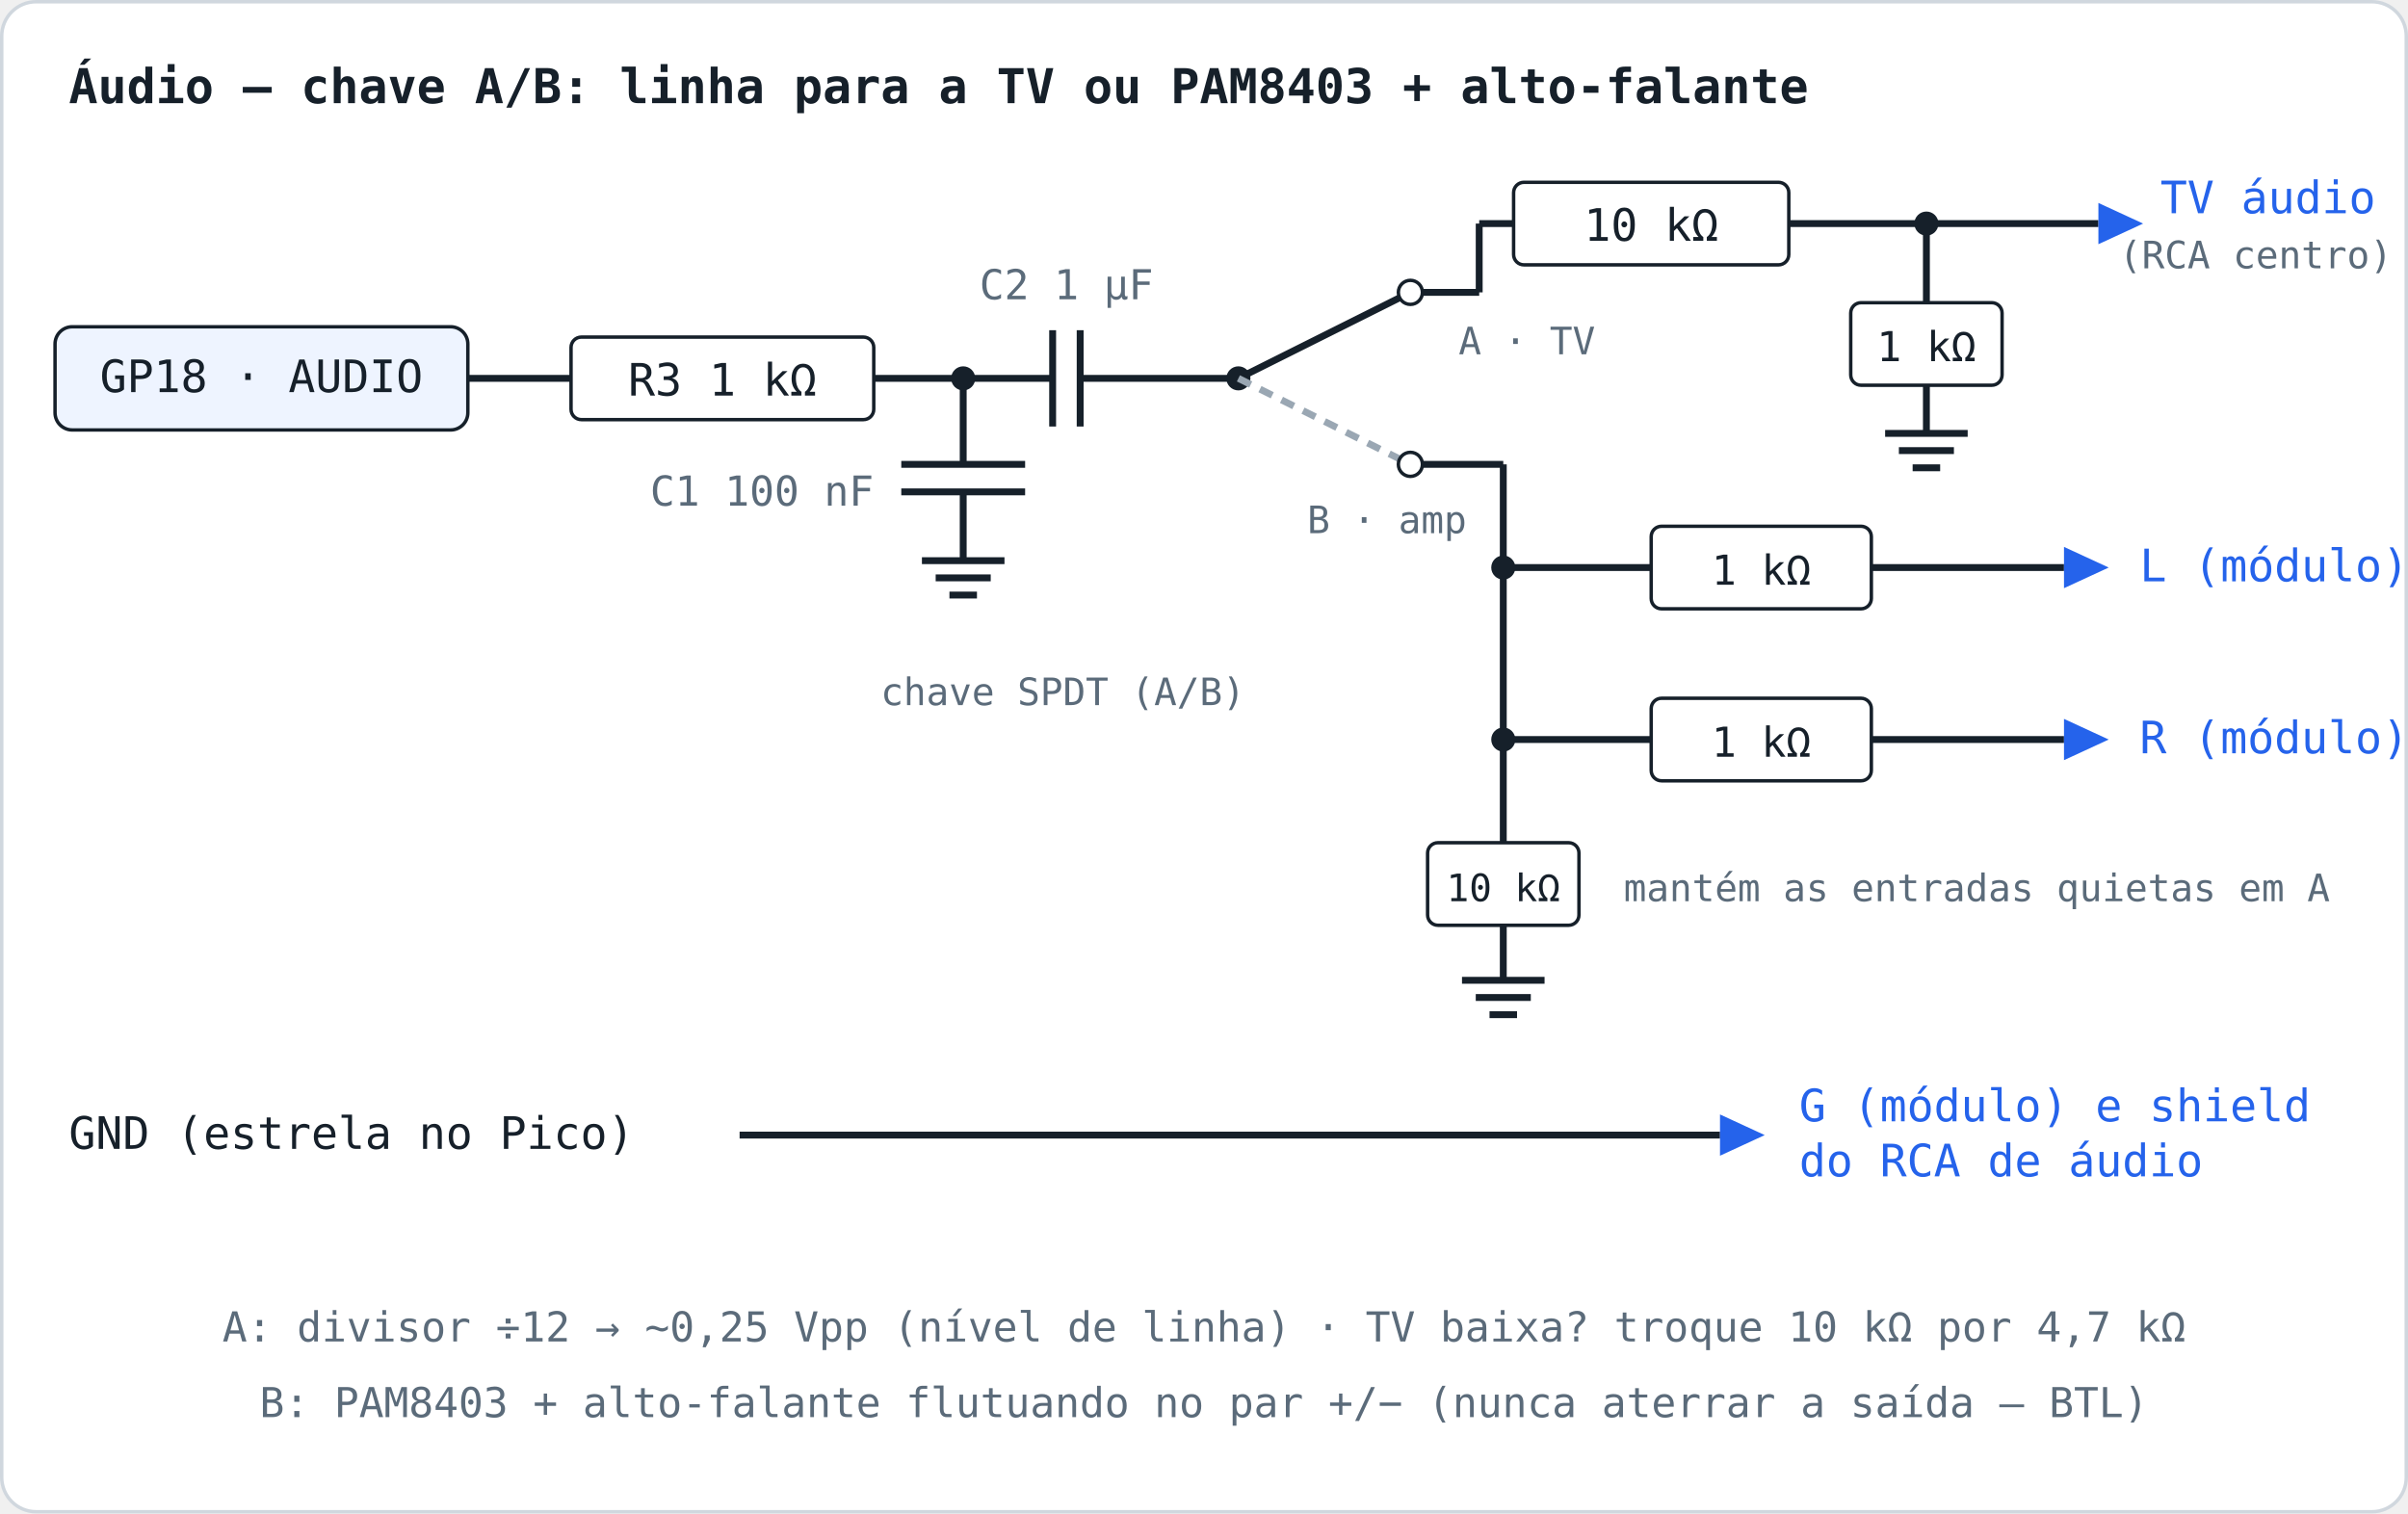
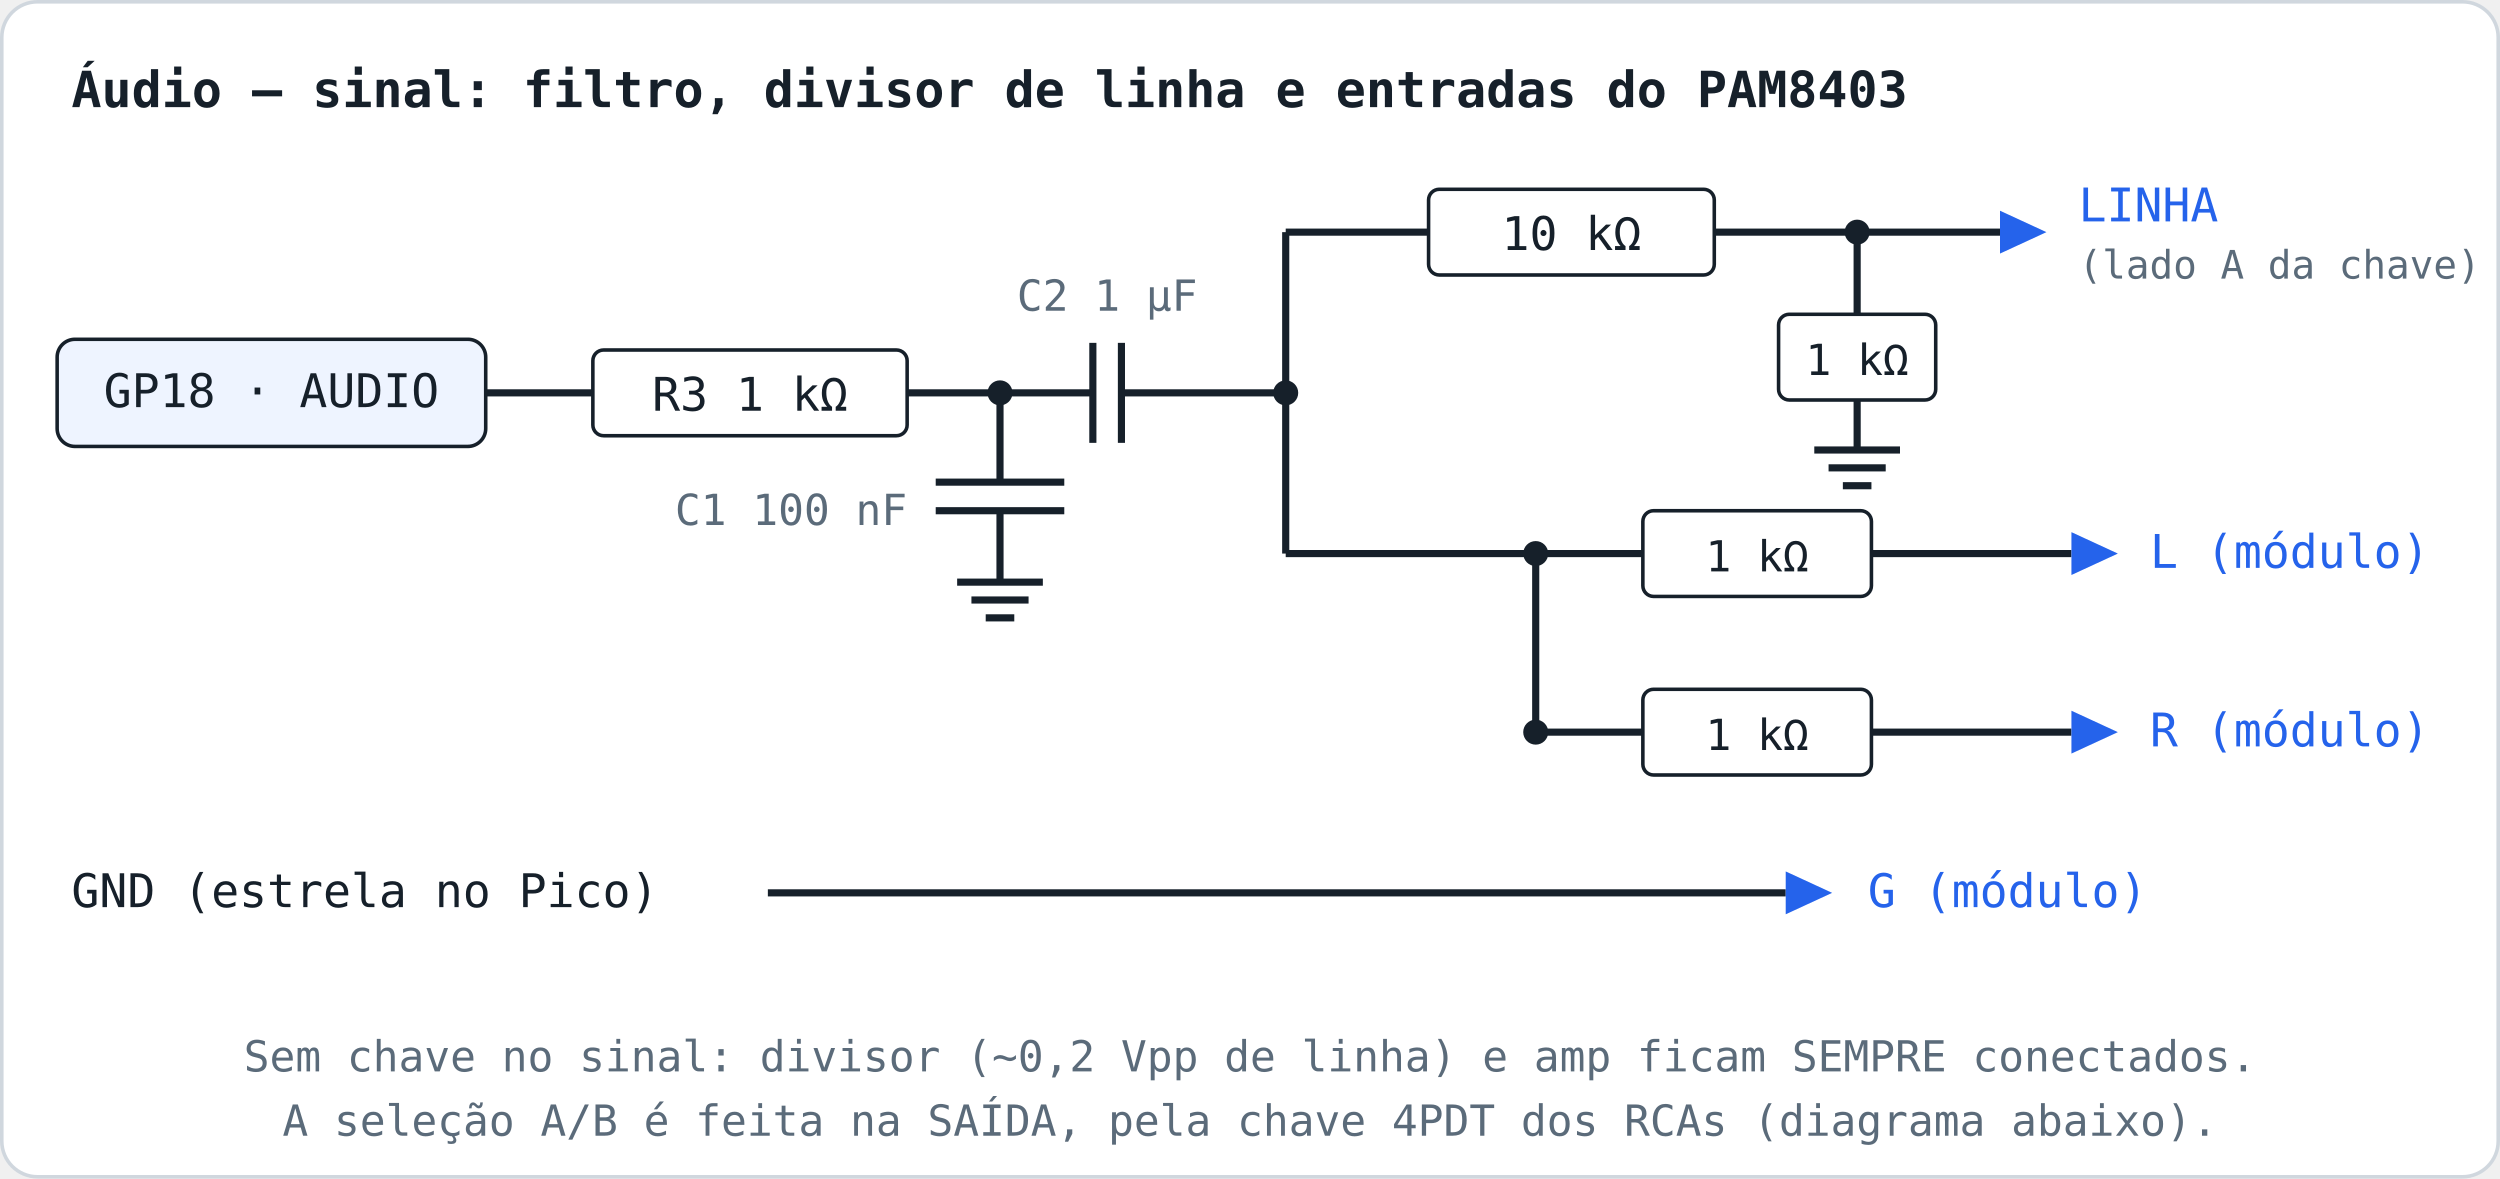
- <svg xmlns="http://www.w3.org/2000/svg" viewBox="0 0 700 440" font-family="ui-monospace, SFMono-Regular, Menlo, Consolas, monospace" font-size="13">
-   <rect x="0.5" y="0.5" width="699" height="439" rx="10" fill="#ffffff" stroke="#d0d7de" />
-   <text x="20" y="30" font-size="14" font-weight="bold" fill="#16202a">Áudio — chave A/B: linha para a TV ou PAM8403 + alto-falante</text>
+ <svg xmlns="http://www.w3.org/2000/svg" viewBox="0 0 700 330" font-family="ui-monospace, SFMono-Regular, Menlo, Consolas, monospace" font-size="13">
+   <rect x="0.5" y="0.5" width="699" height="329" rx="10" fill="#ffffff" stroke="#d0d7de" />
+   <text x="20" y="30" font-size="14" font-weight="bold" fill="#16202a">Áudio — sinal: filtro, divisor de linha e entradas do PAM8403</text>
  <rect x="16" y="95" width="120" height="30" rx="5" fill="#eef4ff" stroke="#16202a" />
  <text x="76" y="114" text-anchor="middle" fill="#16202a">GP18 · AUDIO</text>
  <rect x="166" y="98" width="88" height="24" rx="3" fill="#ffffff" stroke="#16202a" />
  <text x="210" y="115" text-anchor="middle" fill="#16202a">R3 1 kΩ</text>
  <g stroke="#16202a" stroke-width="2" fill="none">
    <line x1="136" y1="110" x2="166" y2="110" />
    <line x1="254" y1="110" x2="306" y2="110" />
    <line x1="314" y1="110" x2="360" y2="110" />
+     <line x1="360" y1="65" x2="360" y2="155" />
+     <line x1="360" y1="65" x2="400" y2="65" />
+     <line x1="480" y1="65" x2="560" y2="65" />
+     <line x1="520" y1="65" x2="520" y2="88" />
+     <line x1="520" y1="112" x2="520" y2="126" />
+     <line x1="360" y1="155" x2="430" y2="155" />
+     <line x1="430" y1="155" x2="430" y2="205" />
+     <line x1="430" y1="155" x2="460" y2="155" />
+     <line x1="524" y1="155" x2="580" y2="155" />
+     <line x1="430" y1="205" x2="460" y2="205" />
+     <line x1="524" y1="205" x2="580" y2="205" />
  </g>
  <circle cx="280" cy="110" r="3.5" fill="#16202a" />
+   <circle cx="360" cy="110" r="3.5" fill="#16202a" />
+   <circle cx="520" cy="65" r="3.5" fill="#16202a" />
+   <circle cx="430" cy="155" r="3.5" fill="#16202a" />
+   <circle cx="430" cy="205" r="3.5" fill="#16202a" />
  <g stroke="#16202a" stroke-width="2">
    <line x1="280" y1="110" x2="280" y2="135" />
    <line x1="262" y1="135" x2="298" y2="135" />
    <line x1="262" y1="143" x2="298" y2="143" />
    <line x1="280" y1="143" x2="280" y2="163" />
    <line x1="268" y1="163" x2="292" y2="163" />
    <line x1="272" y1="168" x2="288" y2="168" />
    <line x1="276" y1="173" x2="284" y2="173" />
  </g>
  <text x="254" y="147" text-anchor="end" fill="#5b6b7a" font-size="12">C1 100 nF</text>
  <g stroke="#16202a" stroke-width="2">
    <line x1="306" y1="96" x2="306" y2="124" />
    <line x1="314" y1="96" x2="314" y2="124" />
  </g>
  <text x="310" y="87" text-anchor="middle" fill="#5b6b7a" font-size="12">C2 1 µF</text>
-   <circle cx="360" cy="110" r="3.5" fill="#16202a" />
-   <line x1="360" y1="110" x2="408" y2="86" stroke="#16202a" stroke-width="2" />
-   <line x1="360" y1="110" x2="408" y2="134" stroke="#9aa7b3" stroke-width="2" stroke-dasharray="4 3" />
-   <circle cx="410" cy="85" r="3.5" fill="#ffffff" stroke="#16202a" />
-   <circle cx="410" cy="135" r="3.5" fill="#ffffff" stroke="#16202a" />
-   <text x="424" y="103" fill="#5b6b7a" font-size="11">A · TV</text>
-   <text x="380" y="155" fill="#5b6b7a" font-size="11">B · amp</text>
-   <text x="256" y="205" fill="#5b6b7a" font-size="11">chave SPDT (A/B)</text>
-   <g stroke="#16202a" stroke-width="2" fill="none">
-     <line x1="413" y1="85" x2="430" y2="85" />
-     <line x1="430" y1="85" x2="430" y2="65" />
-     <line x1="430" y1="65" x2="440" y2="65" />
-     <line x1="520" y1="65" x2="610" y2="65" />
-     <line x1="560" y1="65" x2="560" y2="88" />
-     <line x1="560" y1="112" x2="560" y2="126" />
+   <rect x="400" y="53" width="80" height="24" rx="3" fill="#ffffff" stroke="#16202a" />
+   <text x="440" y="70" text-anchor="middle" fill="#16202a">10 kΩ</text>
+   <rect x="498" y="88" width="44" height="24" rx="3" fill="#ffffff" stroke="#16202a" />
+   <text x="520" y="105" text-anchor="middle" font-size="12" fill="#16202a">1 kΩ</text>
+   <g stroke="#16202a" stroke-width="2">
+     <line x1="508" y1="126" x2="532" y2="126" />
+     <line x1="512" y1="131" x2="528" y2="131" />
+     <line x1="516" y1="136" x2="524" y2="136" />
  </g>
-   <rect x="440" y="53" width="80" height="24" rx="3" fill="#ffffff" stroke="#16202a" />
-   <text x="480" y="70" text-anchor="middle" fill="#16202a">10 kΩ</text>
-   <circle cx="560" cy="65" r="3.5" fill="#16202a" />
-   <rect x="538" y="88" width="44" height="24" rx="3" fill="#ffffff" stroke="#16202a" />
-   <text x="560" y="105" text-anchor="middle" font-size="12" fill="#16202a">1 kΩ</text>
-   <g stroke="#16202a" stroke-width="2">
-     <line x1="548" y1="126" x2="572" y2="126" />
-     <line x1="552" y1="131" x2="568" y2="131" />
-     <line x1="556" y1="136" x2="564" y2="136" />
-   </g>
-   <polygon points="610,59 623,65 610,71" fill="#2563eb" />
-   <text x="628" y="62" fill="#2563eb">TV áudio</text>
-   <text x="616" y="78" fill="#5b6b7a" font-size="11">(RCA centro)</text>
-   <g stroke="#16202a" stroke-width="2" fill="none">
-     <line x1="413" y1="135" x2="437" y2="135" />
-     <line x1="437" y1="135" x2="437" y2="165" />
-     <line x1="437" y1="165" x2="437" y2="215" />
-     <line x1="437" y1="165" x2="480" y2="165" />
-     <line x1="544" y1="165" x2="600" y2="165" />
-     <line x1="437" y1="215" x2="480" y2="215" />
-     <line x1="544" y1="215" x2="600" y2="215" />
-     <line x1="437" y1="215" x2="437" y2="245" />
-     <line x1="437" y1="269" x2="437" y2="285" />
-   </g>
-   <circle cx="437" cy="165" r="3.5" fill="#16202a" />
-   <circle cx="437" cy="215" r="3.5" fill="#16202a" />
-   <rect x="480" y="153" width="64" height="24" rx="3" fill="#ffffff" stroke="#16202a" />
-   <text x="512" y="170" text-anchor="middle" font-size="12" fill="#16202a">1 kΩ</text>
-   <rect x="480" y="203" width="64" height="24" rx="3" fill="#ffffff" stroke="#16202a" />
-   <text x="512" y="220" text-anchor="middle" font-size="12" fill="#16202a">1 kΩ</text>
-   <polygon points="600,159 613,165 600,171" fill="#2563eb" />
-   <text x="622" y="169" fill="#2563eb">L (módulo)</text>
-   <polygon points="600,209 613,215 600,221" fill="#2563eb" />
-   <text x="622" y="219" fill="#2563eb">R (módulo)</text>
-   <rect x="415" y="245" width="44" height="24" rx="3" fill="#ffffff" stroke="#16202a" />
-   <text x="437" y="262" text-anchor="middle" font-size="11" fill="#16202a">10 kΩ</text>
-   <g stroke="#16202a" stroke-width="2">
-     <line x1="425" y1="285" x2="449" y2="285" />
-     <line x1="429" y1="290" x2="445" y2="290" />
-     <line x1="433" y1="295" x2="441" y2="295" />
-   </g>
-   <text x="472" y="262" fill="#5b6b7a" font-size="11">mantém as entradas quietas em A</text>
-   <text x="20" y="334" fill="#16202a">GND (estrela no Pico)</text>
-   <line x1="215" y1="330" x2="500" y2="330" stroke="#16202a" stroke-width="2" />
-   <polygon points="500,324 513,330 500,336" fill="#2563eb" />
-   <text x="523" y="326" fill="#2563eb">G (módulo) e shield</text>
-   <text x="523" y="342" fill="#2563eb">do RCA de áudio</text>
-   <text x="350" y="390" text-anchor="middle" fill="#5b6b7a" font-size="12">A: divisor ÷12 → ~0,25 Vpp (nível de linha) · TV baixa? troque 10 kΩ por 4,7 kΩ</text>
-   <text x="350" y="412" text-anchor="middle" fill="#5b6b7a" font-size="12">B: PAM8403 + alto-falante flutuando no par +/− (nunca aterrar a saída — BTL)</text>
+   <polygon points="560,59 573,65 560,71" fill="#2563eb" />
+   <text x="582" y="62" fill="#2563eb">LINHA</text>
+   <text x="582" y="78" fill="#5b6b7a" font-size="11">(lado A da chave)</text>
+   <rect x="460" y="143" width="64" height="24" rx="3" fill="#ffffff" stroke="#16202a" />
+   <text x="492" y="160" text-anchor="middle" font-size="12" fill="#16202a">1 kΩ</text>
+   <rect x="460" y="193" width="64" height="24" rx="3" fill="#ffffff" stroke="#16202a" />
+   <text x="492" y="210" text-anchor="middle" font-size="12" fill="#16202a">1 kΩ</text>
+   <polygon points="580,149 593,155 580,161" fill="#2563eb" />
+   <text x="602" y="159" fill="#2563eb">L (módulo)</text>
+   <polygon points="580,199 593,205 580,211" fill="#2563eb" />
+   <text x="602" y="209" fill="#2563eb">R (módulo)</text>
+   <text x="20" y="254" fill="#16202a">GND (estrela no Pico)</text>
+   <line x1="215" y1="250" x2="500" y2="250" stroke="#16202a" stroke-width="2" />
+   <polygon points="500,244 513,250 500,256" fill="#2563eb" />
+   <text x="523" y="254" fill="#2563eb">G (módulo)</text>
+   <text x="350" y="300" text-anchor="middle" fill="#5b6b7a" font-size="12">Sem chave no sinal: divisor (~0,2 Vpp de linha) e amp ficam SEMPRE conectados.</text>
+   <text x="350" y="318" text-anchor="middle" fill="#5b6b7a" font-size="12">A seleção A/B é feita na SAÍDA, pela chave 4PDT dos RCAs (diagrama abaixo).</text>
</svg>
